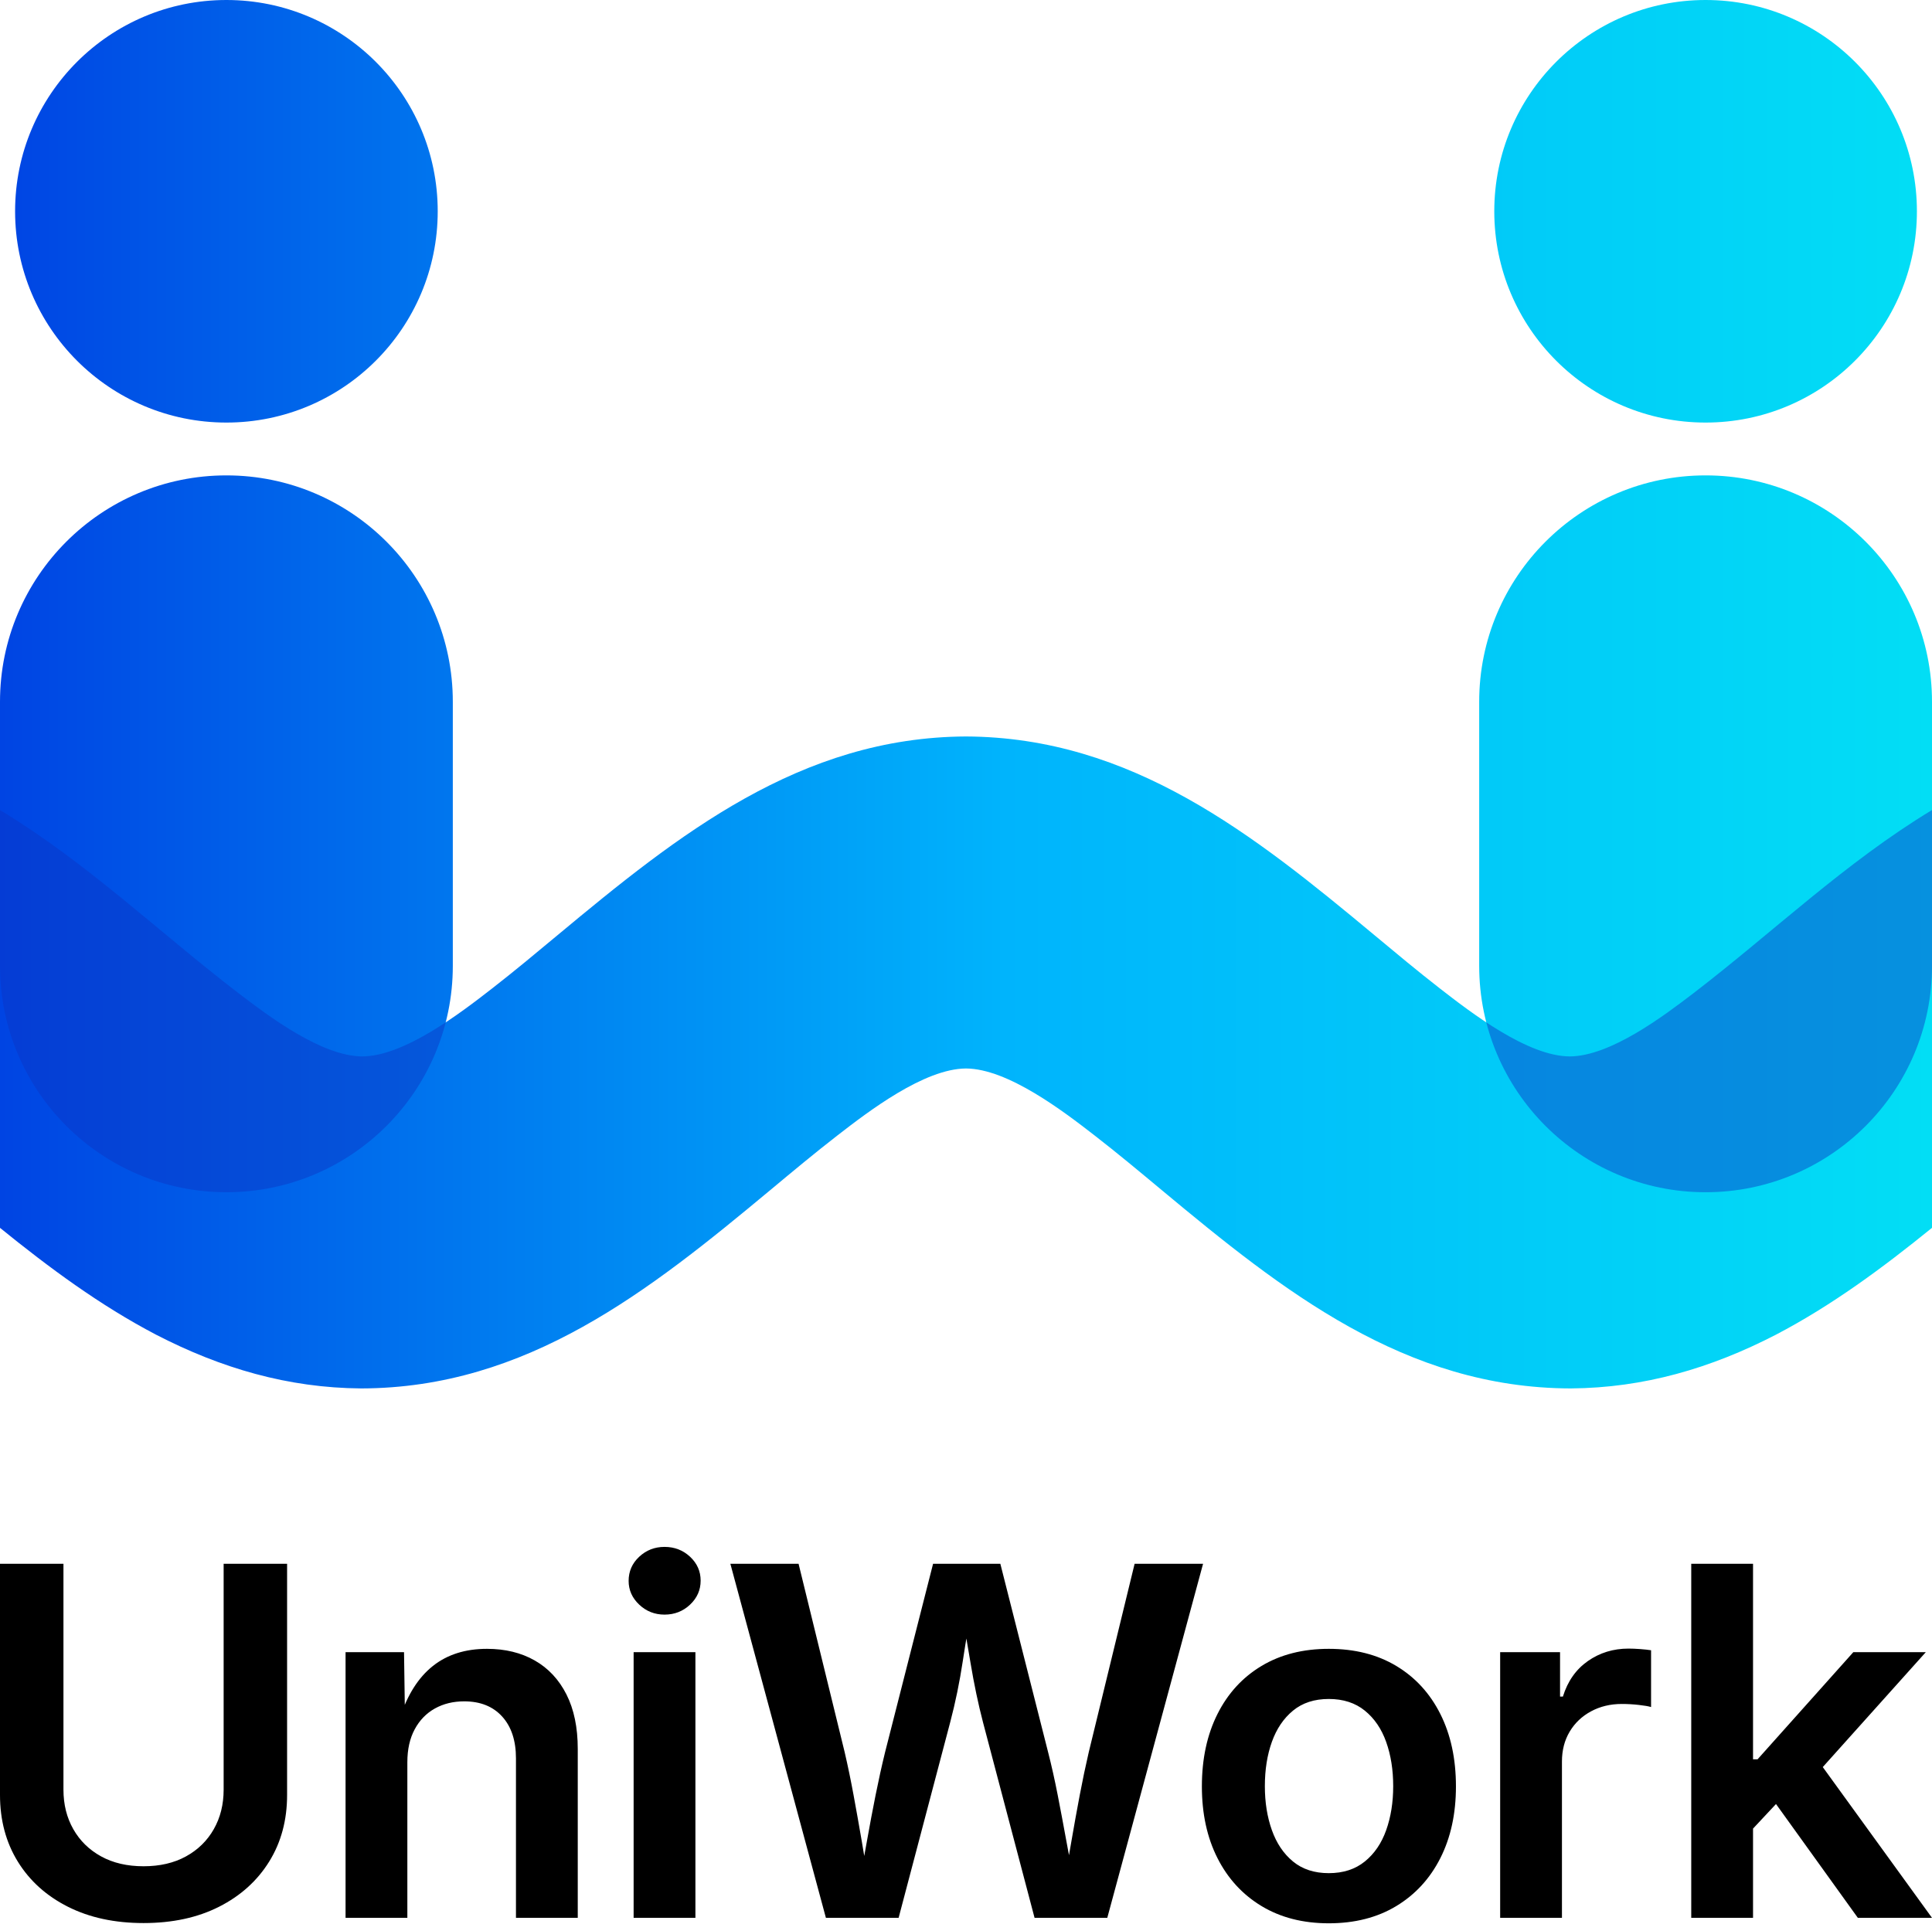
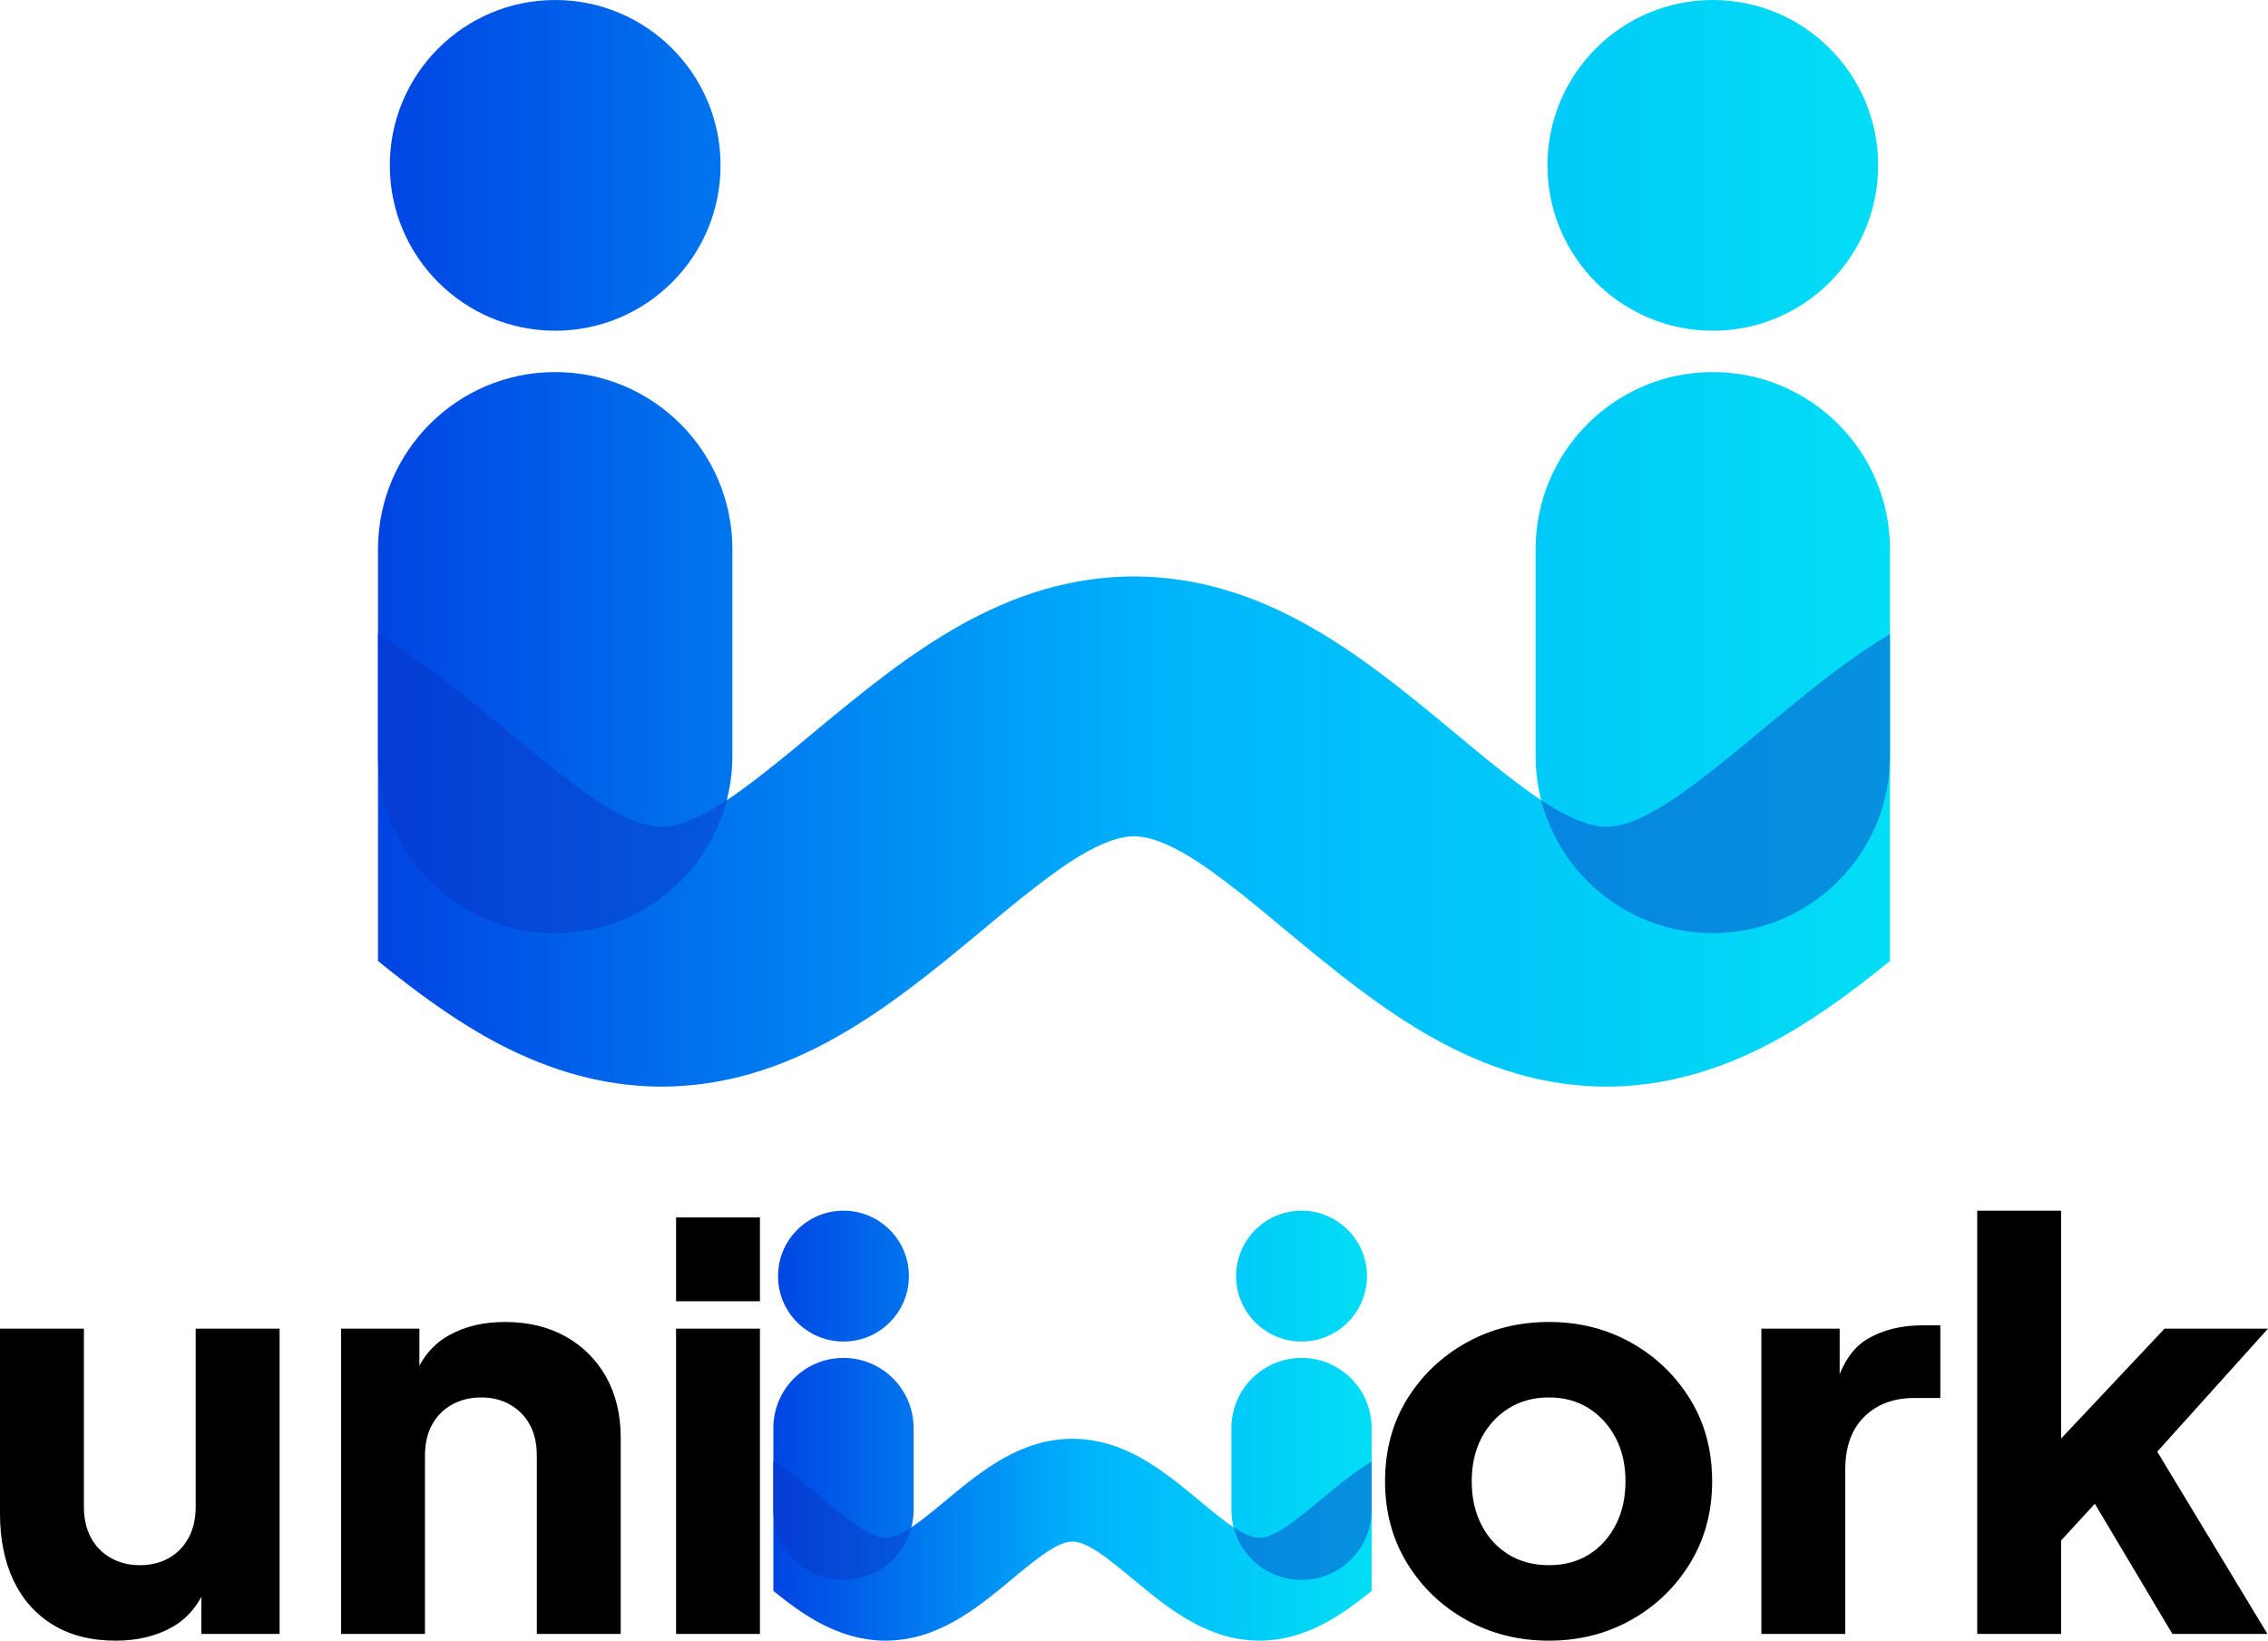
- <svg xmlns="http://www.w3.org/2000/svg" viewBox="0 0 128 127.44" fill="none">
-   <g transform="translate(0 0)">
+ <svg xmlns="http://www.w3.org/2000/svg" viewBox="0 0 192 138.9" fill="none">
+   <g transform="translate(32 0)">
    <defs>
      <linearGradient id="mg" x1="0" y1="0" x2="128" y2="0" gradientUnits="userSpaceOnUse">
        <stop offset="0" stop-color="#0044E3" />
        <stop offset=".52" stop-color="#00B4FC" />
        <stop offset="1" stop-color="#02DEF5" />
      </linearGradient>
      <clipPath id="mc">
        <circle cx="15" cy="14" r="14" />
        <circle cx="113" cy="14" r="14" />
        <rect x="0" y="31.5" width="30" height="47.5" rx="15" />
        <rect x="98" y="31.5" width="30" height="47.5" rx="15" />
      </clipPath>
    </defs>
    <g fill="url(#mg)">
      <circle cx="15" cy="14" r="14" />
      <circle cx="113" cy="14" r="14" />
      <rect x="0" y="31.5" width="30" height="47.5" rx="15" />
      <rect x="98" y="31.5" width="30" height="47.5" rx="15" />
      <path d="M0 53.675C5.748 57.151 10.517 61.753 15.81 65.817C17.818 67.351 21.31 69.981 23.989 70C26.776 70 30.538 67.104 32.606 65.495C34.078 64.351 35.51 63.155 36.942 61.963C44.942 55.303 53.021 48.85 64 48.8C74.979 48.85 83.058 55.303 91.058 61.963C92.49 63.155 93.922 64.351 95.394 65.495C97.462 67.104 101.224 70 104.011 70C106.69 69.981 110.182 67.351 112.19 65.817C117.483 61.753 122.252 57.151 128 53.675L128 81.36C124.737 84.004 121.382 86.493 117.651 88.444C113.356 90.66 108.927 91.965 104.069 92C93.08 91.978 84.989 85.536 76.982 78.87C75.508 77.643 74.035 76.412 72.519 75.237C70.459 73.639 66.769 70.813 64 70.8C61.231 70.813 57.541 73.639 55.481 75.237C53.965 76.412 52.492 77.643 51.018 78.87C43.011 85.536 34.92 91.978 23.931 92C19.073 91.965 14.644 90.66 10.349 88.444C6.618 86.493 3.263 84.004 0 81.36Z" />
    </g>
    <g clip-path="url(#mc)">
      <path d="M0 53.675C5.748 57.151 10.517 61.753 15.81 65.817C17.818 67.351 21.31 69.981 23.989 70C26.776 70 30.538 67.104 32.606 65.495C34.078 64.351 35.51 63.155 36.942 61.963C44.942 55.303 53.021 48.85 64 48.8C74.979 48.85 83.058 55.303 91.058 61.963C92.49 63.155 93.922 64.351 95.394 65.495C97.462 67.104 101.224 70 104.011 70C106.69 69.981 110.182 67.351 112.19 65.817C117.483 61.753 122.252 57.151 128 53.675L128 81.36C124.737 84.004 121.382 86.493 117.651 88.444C113.356 90.66 108.927 91.965 104.069 92C93.08 91.978 84.989 85.536 76.982 78.87C75.508 77.643 74.035 76.412 72.519 75.237C70.459 73.639 66.769 70.813 64 70.8C61.231 70.813 57.541 73.639 55.481 75.237C53.965 76.412 52.492 77.643 51.018 78.87C43.011 85.536 34.92 91.978 23.931 92C19.073 91.965 14.644 90.66 10.349 88.444C6.618 86.493 3.263 84.004 0 81.36Z" fill="#0A34C4" opacity=".45" />
    </g>
  </g>
-   <g transform="translate(0 102.5) scale(0.032247)" fill="currentColor">
-     <path d="M294.92 772.95Q206.05 772.95 139.65 739.5Q73.24 706.05 36.62 646.73Q0 587.4 0 509.77L0 34.67L130.37 34.67L130.37 499.02Q130.37 544.43 150.63 580.08Q170.9 615.72 207.76 635.99Q244.63 656.25 294.92 656.25Q345.21 656.25 382.08 635.99Q418.95 615.72 439.21 580.08Q459.47 544.43 459.47 499.02L459.47 34.67L589.84 34.67L589.84 509.77Q589.84 587.4 552.98 646.73Q516.11 706.05 449.95 739.5Q383.79 772.95 294.92 772.95ZM836.92 442.38L836.92 762.21L709.97 762.21L709.97 216.31L830.09 216.31L832.04 351.07L821.79 351.07Q844.73 280.27 889.17 244.87Q933.6 209.47 1000.5 209.47Q1056.65 209.47 1098.64 233.4Q1140.63 257.32 1163.83 303.22Q1187.02 349.12 1187.02 415.04L1187.02 762.21L1060.07 762.21L1060.07 434.57Q1060.07 379.88 1031.75 348.63Q1003.43 317.38 953.62 317.38Q919.93 317.38 893.56 332.03Q867.2 346.68 852.06 374.76Q836.92 402.83 836.92 442.38ZM1301.8 762.21L1301.8 216.31L1428.75 216.31L1428.75 762.21ZM1365.27 139.16Q1335 139.16 1313.27 118.65Q1291.54 98.14 1291.54 69.82Q1291.54 40.53 1313.27 20.26Q1335 0 1365.27 0Q1396.04 0 1417.76 20.26Q1439.49 40.53 1439.49 69.34Q1439.49 98.14 1417.76 118.65Q1396.04 139.16 1365.27 139.16ZM1696.84 762.21L1500.55 34.67L1640.68 34.67L1735.41 421.88Q1745.18 463.87 1753.72 510.25Q1762.27 556.64 1770.32 603.52Q1778.38 650.39 1785.7 695.31C1790.24 723.16 1759.56 723.16 1764.71 695.31Q1773.01 650.39 1781.31 603.52Q1789.61 556.64 1798.89 510.25Q1808.16 463.87 1818.42 421.88L1917.05 34.67L2055.23 34.67L2153.38 421.88Q2164.12 463.87 2173.15 510.25Q2182.19 556.64 2190.73 603.52Q2199.28 650.39 2208.07 695.31C2213.52 723.16 2180.76 723.16 2185.61 695.31Q2193.42 650.39 2201.47 603.52Q2209.53 556.64 2218.32 510.25Q2227.11 463.87 2236.88 421.88L2331.11 34.67L2471.74 34.67L2274.96 762.21L2125.55 762.21L2019.59 360.35Q2004.94 304.2 1993.96 238.28Q1982.97 172.36 1970.27 98.63L2001.52 98.63Q1987.85 169.92 1978.09 234.62Q1968.32 299.32 1952.21 360.35L1846.25 762.21ZM2730.05 773.44Q2650.46 773.44 2591.87 738.04Q2533.27 702.64 2501.29 639.4Q2469.31 576.17 2469.31 492.19Q2469.31 407.23 2501.29 343.51Q2533.27 279.79 2591.87 244.63Q2650.46 209.47 2730.05 209.47Q2810.13 209.47 2868.72 244.63Q2927.32 279.79 2959.3 343.51Q2991.28 407.23 2991.28 492.19Q2991.28 576.17 2959.3 639.4Q2927.32 702.64 2868.72 738.04Q2810.13 773.44 2730.05 773.44ZM2730.05 670.41Q2774.48 670.41 2804.03 646.48Q2833.57 622.56 2847.97 582.03Q2862.38 541.5 2862.38 491.7Q2862.38 441.41 2847.97 400.88Q2833.57 360.35 2804.03 336.43Q2774.48 312.5 2730.05 312.5Q2685.62 312.5 2656.56 336.43Q2627.51 360.35 2613.11 400.63Q2598.7 440.92 2598.7 491.7Q2598.7 541.5 2613.11 582.03Q2627.51 622.56 2656.56 646.48Q2685.62 670.41 2730.05 670.41ZM3082.12 762.21L3082.12 216.31L3205.17 216.31L3205.17 307.62L3211.03 307.62Q3225.68 260.25 3262.3 234.62Q3298.92 208.98 3345.8 208.98Q3356.54 208.98 3369.72 209.96Q3382.91 210.94 3392.18 212.4L3392.18 329.1Q3384.37 326.66 3366.79 324.71Q3349.21 322.75 3332.12 322.75Q3296.97 322.75 3268.89 337.89Q3240.82 353.03 3224.95 379.64Q3209.08 406.25 3209.08 440.92L3209.08 762.21ZM3590.93 590.33L3590.93 436.52L3610.95 436.52L3807.73 216.31L3956.65 216.31L3715.44 485.35L3689.07 485.35ZM3474.72 762.21L3474.72 34.67L3601.67 34.67L3601.67 762.21ZM3817 762.21L3638.29 513.67L3724.23 423.83L3969.35 762.21Z" />
+   <g transform="translate(0 102.5) scale(0.395686)">
+     <g transform="translate(165.46 0)">
+       <defs>
+         <linearGradient id="mg" x1="0" y1="0" x2="128" y2="0" gradientUnits="userSpaceOnUse">
+           <stop offset="0" stop-color="#0044E3" />
+           <stop offset=".52" stop-color="#00B4FC" />
+           <stop offset="1" stop-color="#02DEF5" />
+         </linearGradient>
+         <clipPath id="mc">
+           <circle cx="15" cy="14" r="14" />
+           <circle cx="113" cy="14" r="14" />
+           <rect x="0" y="31.5" width="30" height="47.5" rx="15" />
+           <rect x="98" y="31.5" width="30" height="47.5" rx="15" />
+         </clipPath>
+       </defs>
+       <g fill="url(#mg)">
+         <circle cx="15" cy="14" r="14" />
+         <circle cx="113" cy="14" r="14" />
+         <rect x="0" y="31.5" width="30" height="47.5" rx="15" />
+         <rect x="98" y="31.5" width="30" height="47.5" rx="15" />
+         <path d="M0 53.675C5.748 57.151 10.517 61.753 15.81 65.817C17.818 67.351 21.31 69.981 23.989 70C26.776 70 30.538 67.104 32.606 65.495C34.078 64.351 35.51 63.155 36.942 61.963C44.942 55.303 53.021 48.85 64 48.8C74.979 48.85 83.058 55.303 91.058 61.963C92.49 63.155 93.922 64.351 95.394 65.495C97.462 67.104 101.224 70 104.011 70C106.69 69.981 110.182 67.351 112.19 65.817C117.483 61.753 122.252 57.151 128 53.675L128 81.36C124.737 84.004 121.382 86.493 117.651 88.444C113.356 90.66 108.927 91.965 104.069 92C93.08 91.978 84.989 85.536 76.982 78.87C75.508 77.643 74.035 76.412 72.519 75.237C70.459 73.639 66.769 70.813 64 70.8C61.231 70.813 57.541 73.639 55.481 75.237C53.965 76.412 52.492 77.643 51.018 78.87C43.011 85.536 34.92 91.978 23.931 92C19.073 91.965 14.644 90.66 10.349 88.444C6.618 86.493 3.263 84.004 0 81.36Z" />
+       </g>
+       <g clip-path="url(#mc)">
+         <path d="M0 53.675C5.748 57.151 10.517 61.753 15.81 65.817C17.818 67.351 21.31 69.981 23.989 70C26.776 70 30.538 67.104 32.606 65.495C34.078 64.351 35.51 63.155 36.942 61.963C44.942 55.303 53.021 48.85 64 48.8C74.979 48.85 83.058 55.303 91.058 61.963C92.49 63.155 93.922 64.351 95.394 65.495C97.462 67.104 101.224 70 104.011 70C106.69 69.981 110.182 67.351 112.19 65.817C117.483 61.753 122.252 57.151 128 53.675L128 81.36C124.737 84.004 121.382 86.493 117.651 88.444C113.356 90.66 108.927 91.965 104.069 92C93.08 91.978 84.989 85.536 76.982 78.87C75.508 77.643 74.035 76.412 72.519 75.237C70.459 73.639 66.769 70.813 64 70.8C61.231 70.813 57.541 73.639 55.481 75.237C53.965 76.412 52.492 77.643 51.018 78.87C43.011 85.536 34.92 91.978 23.931 92C19.073 91.965 14.644 90.66 10.349 88.444C6.618 86.493 3.263 84.004 0 81.36Z" fill="#0A34C4" opacity=".45" />
+       </g>
+     </g>
+     <path d="M24.76 92Q16.87 92 11.31 88.59Q5.74 85.18 2.87 79.08Q0 72.98 0 64.84L0 25.24L17.95 25.24L17.95 63.41Q17.95 67.12 19.44 69.93Q20.94 72.74 23.69 74.29Q26.44 75.85 29.91 75.85Q33.5 75.85 36.19 74.29Q38.88 72.74 40.38 69.93Q41.87 67.12 41.87 63.41L41.87 25.24L59.82 25.24L59.82 90.56L43.07 90.56L43.07 77.64L44.03 80.51Q41.75 86.38 36.67 89.19Q31.58 92 24.76 92ZM72.98 90.56L72.98 25.24L89.73 25.24L89.73 38.16L88.77 35.29Q91.04 29.43 96.13 26.62Q101.21 23.81 108.03 23.81Q115.45 23.81 121.01 26.92Q126.57 30.03 129.69 35.59Q132.8 41.15 132.8 48.61L132.8 90.56L114.85 90.56L114.85 52.4Q114.85 48.57 113.36 45.82Q111.86 43.07 109.16 41.51Q106.45 39.96 102.94 39.96Q99.42 39.96 96.67 41.51Q93.91 43.07 92.42 45.82Q90.92 48.57 90.92 52.4L90.92 90.56ZM144.64 90.56L144.64 25.24L162.59 25.24L162.59 90.56ZM144.64 19.38L144.64 1.44L162.59 1.44L162.59 19.38ZM331.38 92Q321.69 92 313.73 87.57Q305.78 83.15 301.05 75.43Q296.33 67.71 296.33 57.9Q296.33 47.97 301.05 40.32Q305.78 32.66 313.73 28.23Q321.69 23.81 331.38 23.81Q341.07 23.81 348.97 28.23Q356.86 32.66 361.59 40.32Q366.31 47.97 366.31 57.9Q366.31 67.71 361.59 75.43Q356.86 83.15 348.97 87.57Q341.07 92 331.38 92ZM331.38 75.85Q336.29 75.85 339.93 73.58Q343.58 71.3 345.68 67.24Q347.77 63.17 347.77 57.9Q347.77 52.64 345.68 48.63Q343.58 44.62 339.93 42.29Q336.29 39.96 331.38 39.96Q326.48 39.96 322.77 42.29Q319.06 44.62 316.96 48.63Q314.87 52.64 314.87 57.9Q314.87 63.17 316.96 67.24Q319.06 71.3 322.77 73.58Q326.48 75.85 331.38 75.85ZM376.84 90.56L376.84 25.24L393.59 25.24L393.59 40.92L392.4 38.64Q394.55 30.39 399.51 27.46Q404.48 24.53 411.3 24.53L415.13 24.53L415.13 40.08L409.5 40.08Q402.92 40.08 398.86 44.09Q394.79 48.09 394.79 55.39L394.79 90.56ZM423.02 90.56L423.02 0L440.97 0L440.97 58.02L434.27 55.87L463.1 25.24L485.23 25.24L461.54 51.56L485.11 90.56L464.78 90.56L445.04 57.43L455.44 54.79L435.46 76.57L440.97 66.16L440.97 90.56Z" fill="currentColor" />
  </g>
</svg>
